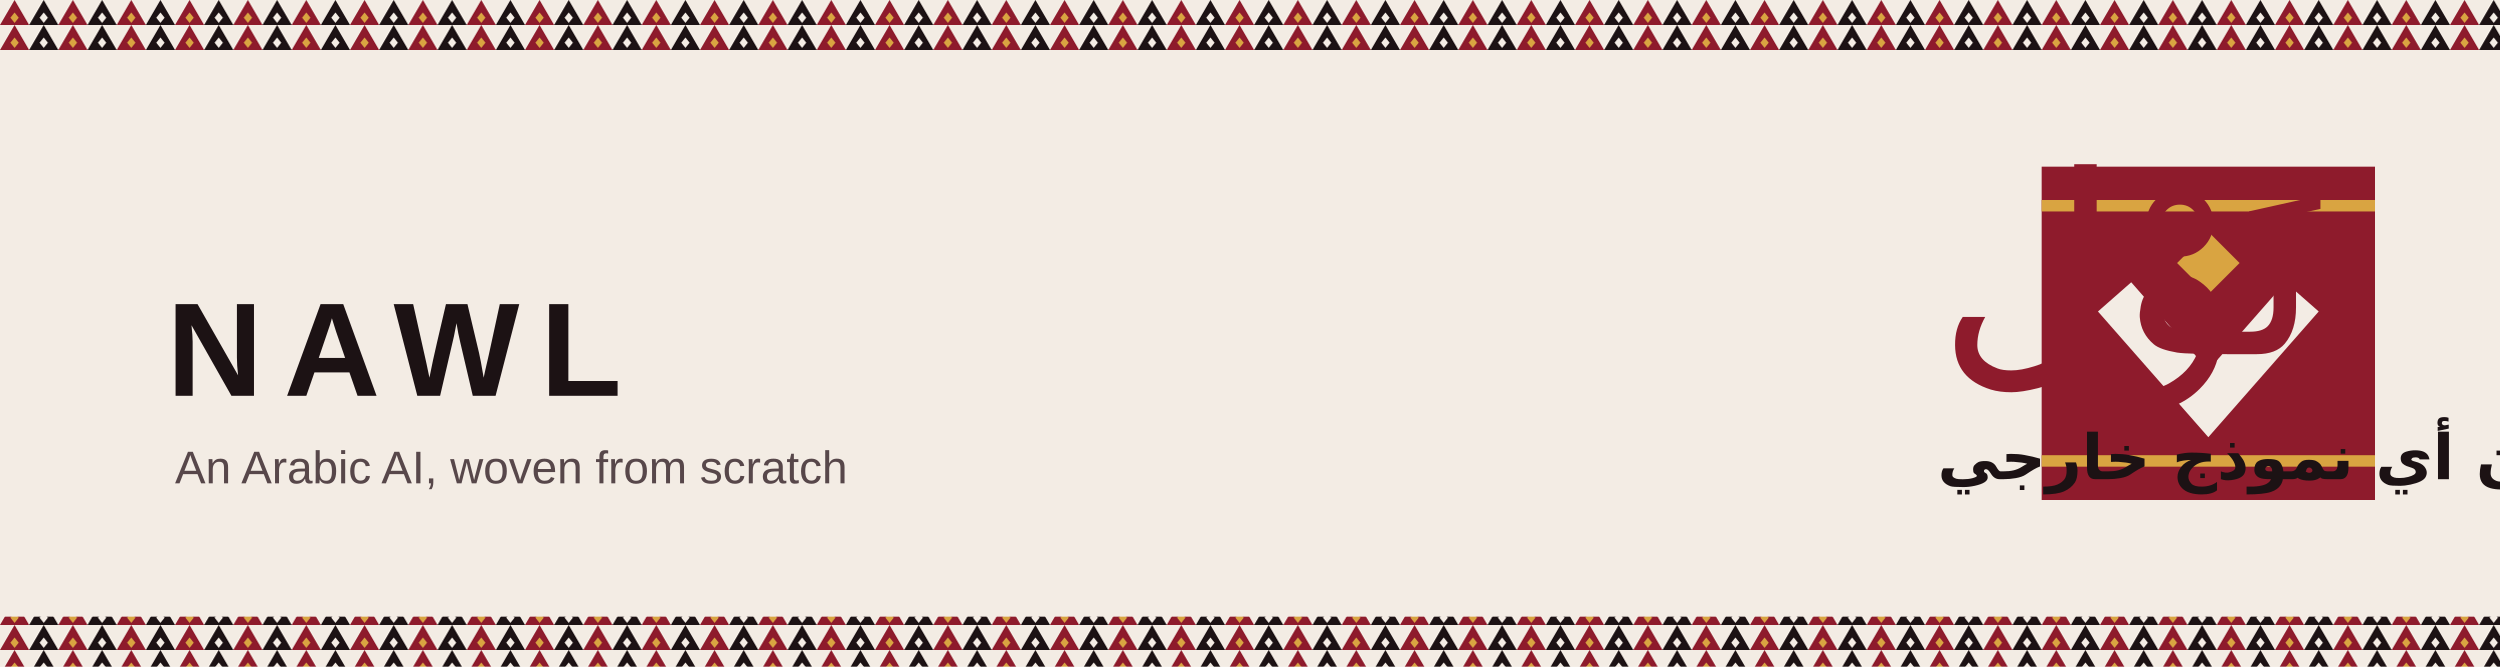
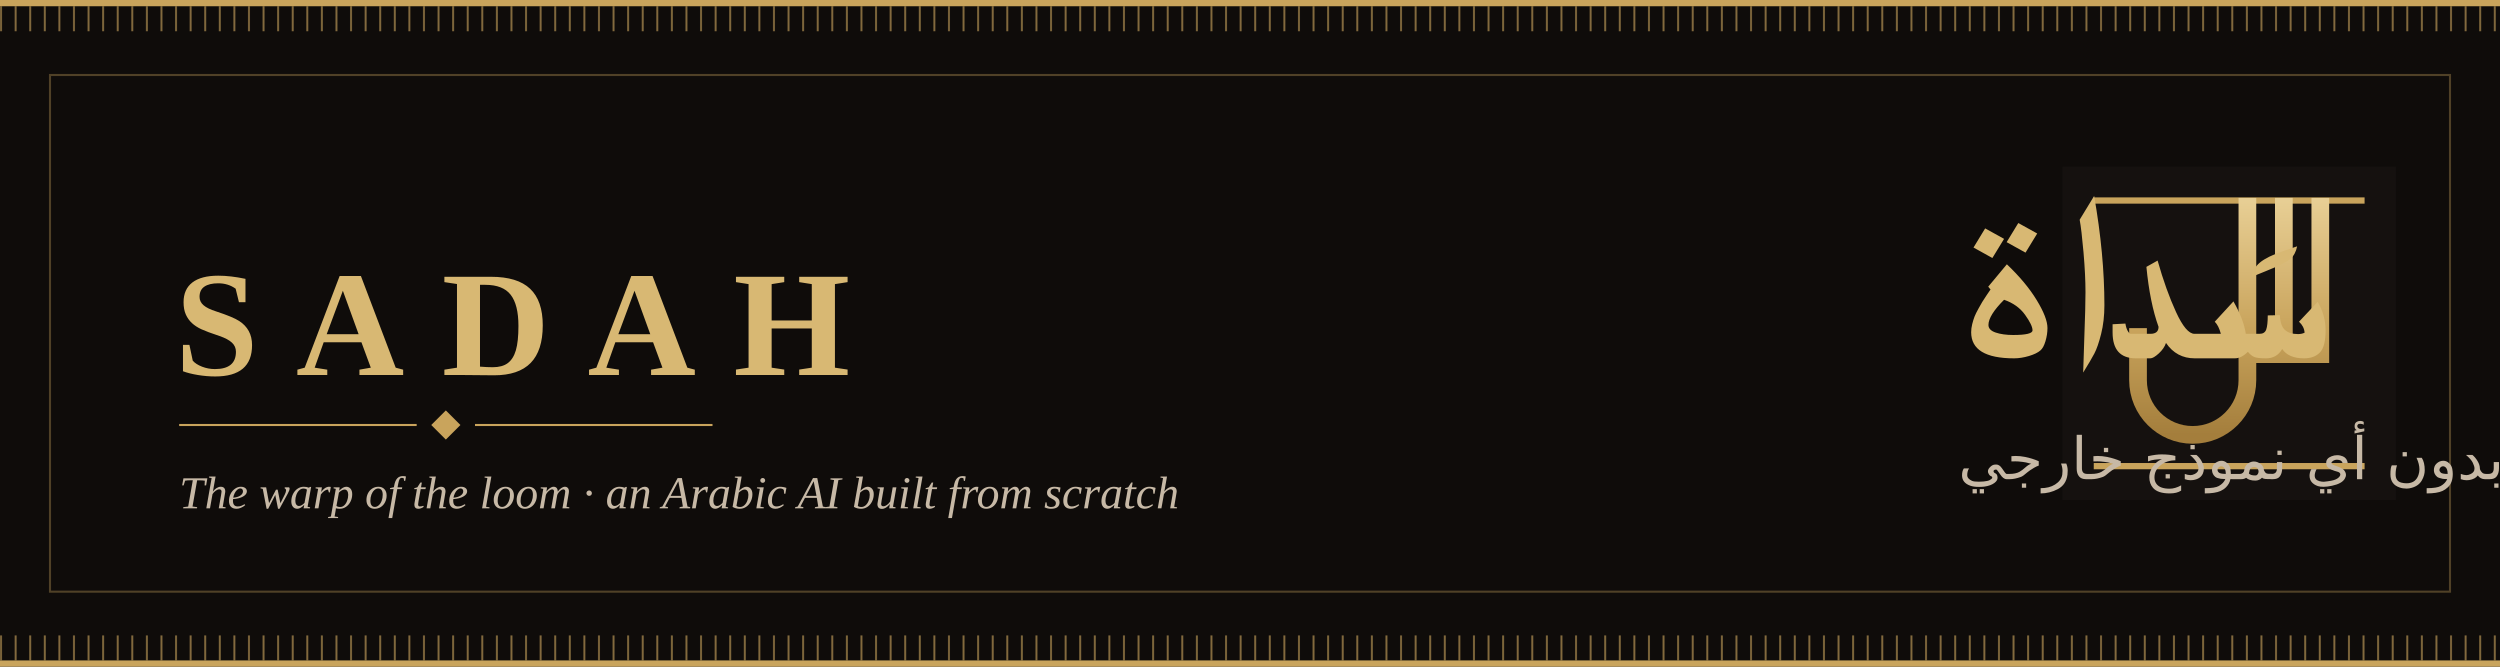
<svg xmlns="http://www.w3.org/2000/svg" viewBox="0 0 1200 320" width="1200" height="320">
  <defs>
-     <pattern id="sadu" width="28" height="12" patternUnits="userSpaceOnUse">
-       <rect width="28" height="12" fill="#F3ECE4" />
-       <path d="M0 12L7 0L14 12Z" fill="#8E1B2C" />
-       <path d="M14 12L21 0L28 12Z" fill="#1C1214" />
-       <path d="M7 6L9 8.5L7 11L5 8.5Z" fill="#D9A441" />
-       <path d="M21 6L23 8.5L21 11L19 8.5Z" fill="#F3ECE4" />
+     <linearGradient id="gold" x1="0" y1="0" x2="0" y2="1">
+       <stop offset="0" stop-color="#E8CF95" />
+       <stop offset=".55" stop-color="#C9A45C" />
+       <stop offset="1" stop-color="#A47E3C" />
+     </linearGradient>
+     <pattern id="warp" width="7" height="12" patternUnits="userSpaceOnUse">
+       <rect x="0" width="1" height="12" fill="#C9A45C" />
    </pattern>
  </defs>
-   <rect width="1200" height="320" fill="#F3ECE4" />
-   <rect width="1200" height="24" fill="url(#sadu)" />
-   <rect y="296" width="1200" height="24" fill="url(#sadu)" />
-   <g transform="translate(980 80) scale(2.5)">
-     <rect width="64" height="64" fill="#8E1B2C" />
-     <path d="M0 7.5H64M0 56.5H64" stroke="#D9A441" stroke-width="2.2" />
-     <path d="M14 25L32 45.5L50 25" fill="none" stroke="#F3ECE4" stroke-width="8.5" />
-     <path d="M32 12.5L38 18.5L32 24.5L26 18.5Z" fill="#D9A441" />
+   <rect width="1200" height="320" fill="#0F0C0A" />
+   <rect y="0" width="1200" height="3" fill="#C9A45C" />
+   <rect y="3" width="1200" height="12" fill="url(#warp)" opacity=".55" />
+   <rect y="305" width="1200" height="12" fill="url(#warp)" opacity=".55" />
+   <rect y="317" width="1200" height="3" fill="#C9A45C" />
+   <rect x="24" y="36" width="1152" height="248" fill="none" stroke="#C9A45C" stroke-opacity=".35" />
+   <g transform="translate(990 80) scale(2.5)">
+     <rect width="64" height="64" fill="#15110F" />
+     <path d="M6 6.5H58M6 57.5H58" stroke="#C9A45C" stroke-width="1.2" />
+     <path d="M49.5 6V36H35.5M42.5 6V36M35.5 6V41A10.5 10.5 0 0 1 14.5 41V31" fill="none" stroke="url(#gold)" stroke-width="3.4" />
  </g>
-   <text x="930" y="170" text-anchor="end" font-family="Lalezar, Tajawal, Tahoma, sans-serif" font-size="120" fill="#8E1B2C" direction="rtl">نَوْل</text>
-   <text x="930" y="230" text-anchor="end" font-family="Tajawal, Tahoma, sans-serif" font-size="30" font-weight="700" fill="#1C1214" direction="rtl">عقل عربي مبني من الصفر · بدون أي نموذج خارجي</text>
-   <text x="80" y="190" font-family="Arial Black, Arial, sans-serif" font-size="64" font-weight="900" letter-spacing="10" fill="#1C1214">NAWL</text>
-   <text x="84" y="232" font-family="Arial, sans-serif" font-size="22" fill="#57474A">An Arabic AI, woven from scratch</text>
+   <text x="940" y="172" text-anchor="end" font-family="Reem Kufi, Amiri, Tahoma, serif" font-size="112" font-weight="600" fill="#D8B873" direction="rtl">سَداة</text>
+   <text x="940" y="230" text-anchor="end" font-family="IBM Plex Sans Arabic, Tahoma, sans-serif" font-size="28" fill="#C7B9A6" direction="rtl">عقل عربي مبني من الصفر · بدون أي نموذج خارجي</text>
+   <text x="84" y="180" font-family="Cormorant Garamond, Georgia, Times New Roman, serif" font-size="72" font-weight="600" letter-spacing="18" fill="#D8B873">SADAH</text>
+   <path d="M86 204H200M228 204H342" stroke="#C9A45C" stroke-width="1" />
+   <path d="M214 197L221 204L214 211L207 204Z" fill="#C9A45C" />
+   <text x="86" y="244" font-family="Georgia, Times New Roman, serif" font-size="22" font-style="italic" fill="#C7B9A6">The warp of the loom · an Arabic AI built from scratch</text>
</svg>
